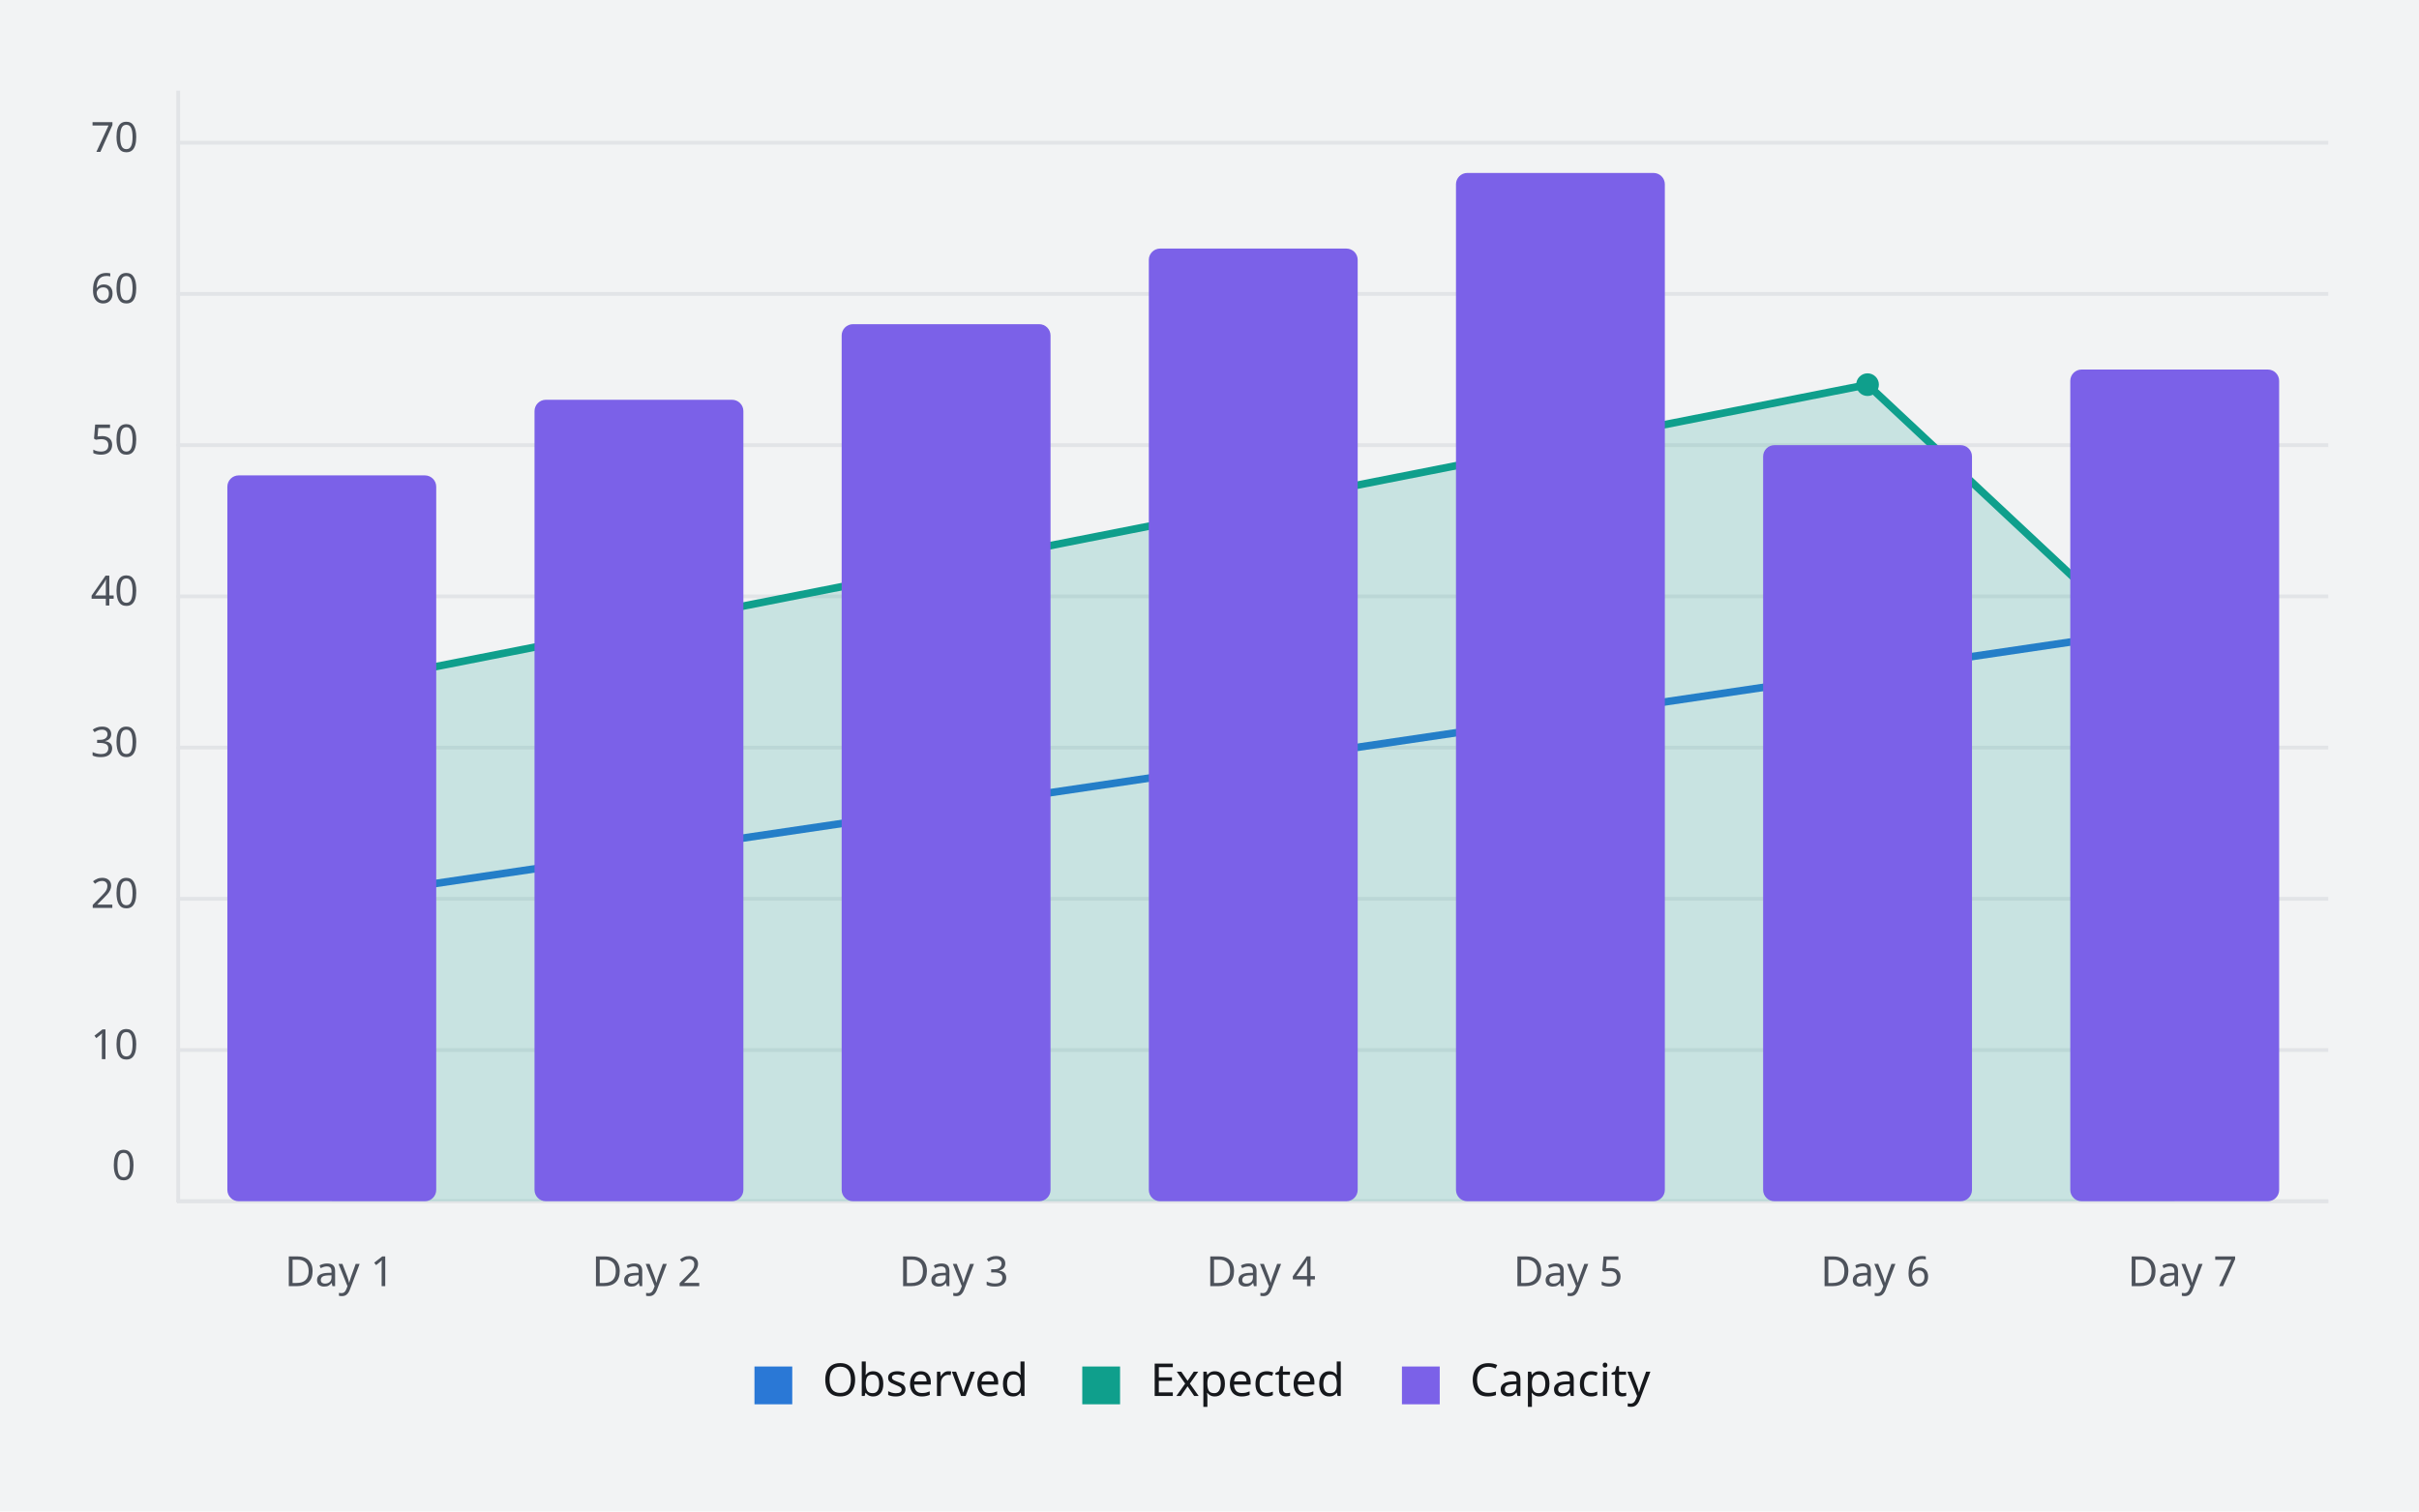
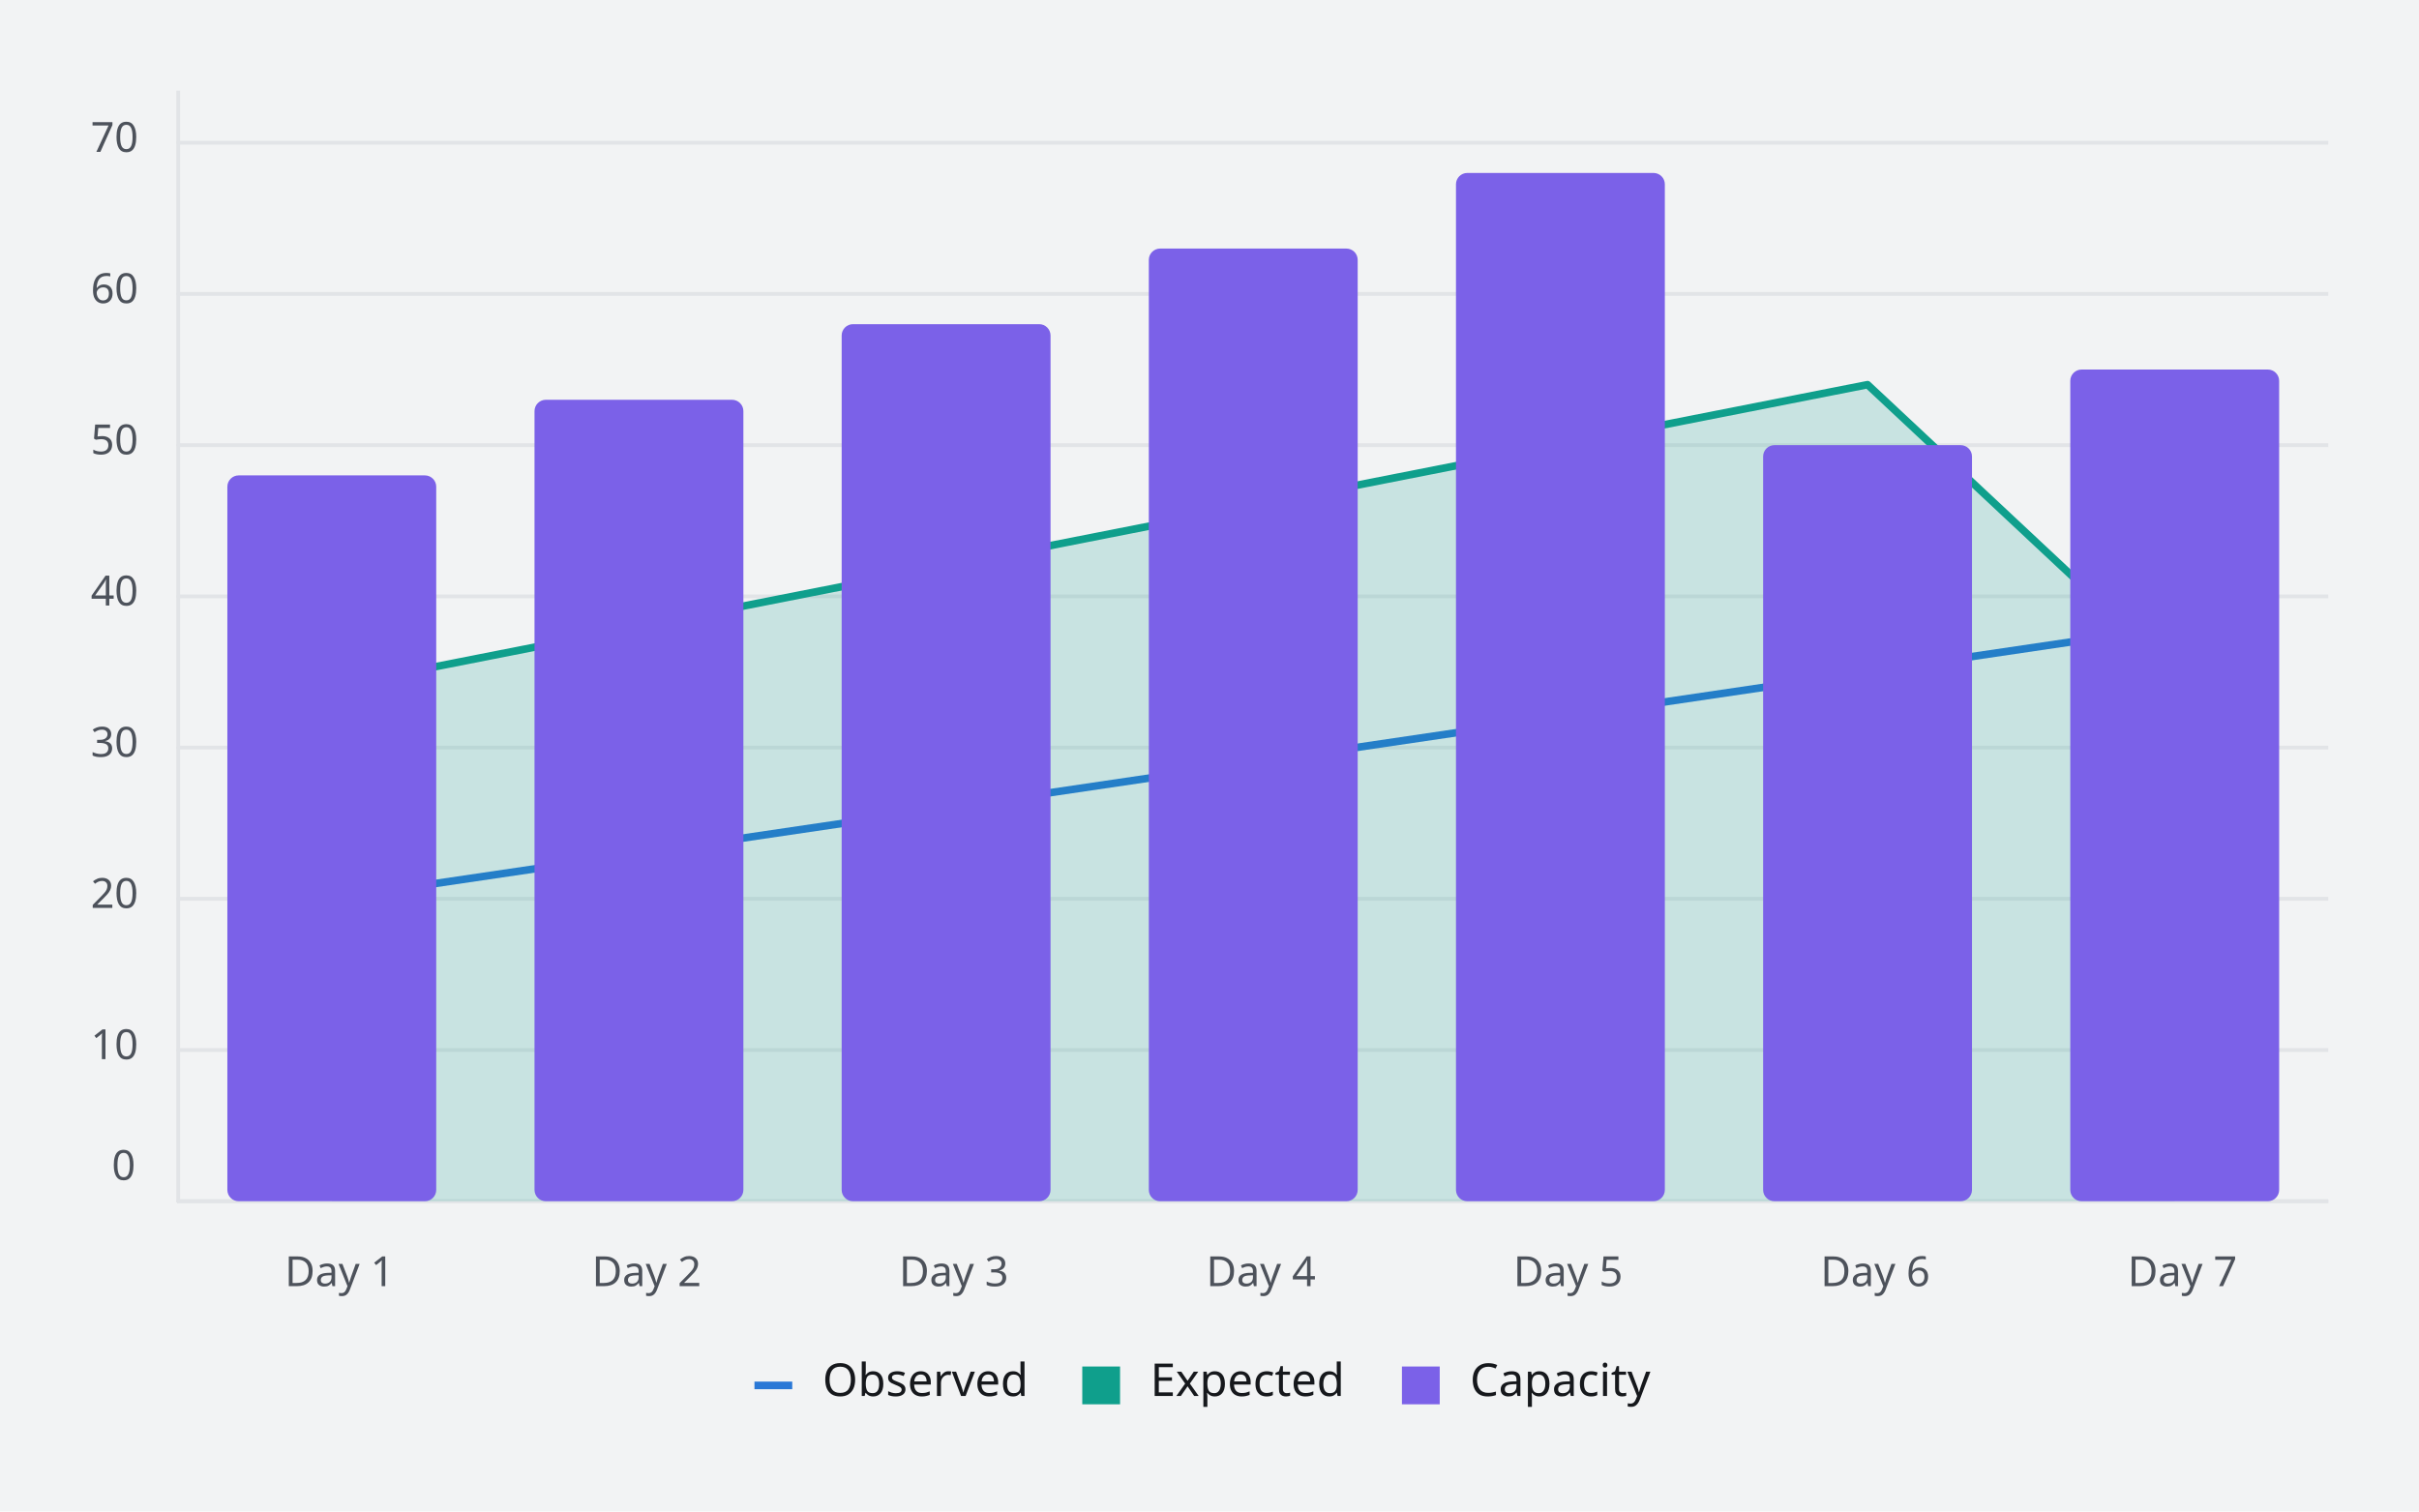
- <svg xmlns="http://www.w3.org/2000/svg" width="640" height="400" viewBox="0 0 640 400" role="img">
+ <svg xmlns="http://www.w3.org/2000/svg" width="640" height="400" viewBox="0 0 640 400" stroke-linecap="round" stroke-linejoin="round" role="img" aria-label="ChartForgeX chart" aria-labelledby="cartesian-compact-light-thumbnail-title" aria-describedby="cartesian-compact-light-thumbnail-description">
  <defs>
-     <clipPath id="cartesian-compact-light-thumbnail-clip-1">
+     <clipPath id="cartesian-compact-light-thumbnail-clip-1" clipPathUnits="userSpaceOnUse">
      <rect x="24" y="24" width="592" height="352" />
    </clipPath>
-     <clipPath id="cartesian-compact-light-thumbnail-clip-3">
+     <clipPath id="cartesian-compact-light-thumbnail-clip-3" clipPathUnits="userSpaceOnUse">
      <rect x="24" y="358" width="592" height="18" />
    </clipPath>
-     <clipPath id="cartesian-compact-light-thumbnail-clip-11">
+     <clipPath id="cartesian-compact-light-thumbnail-clip-5" clipPathUnits="userSpaceOnUse">
+       <rect x="199.61" y="361.626" width="10" height="10" />
+     </clipPath>
+     <clipPath id="cartesian-compact-light-thumbnail-clip-11" clipPathUnits="userSpaceOnUse">
+       <rect x="286.339" y="361.626" width="10" height="10" />
+     </clipPath>
+     <clipPath id="cartesian-compact-light-thumbnail-clip-17" clipPathUnits="userSpaceOnUse">
+       <rect x="370.911" y="361.626" width="10" height="10" />
+     </clipPath>
+     <clipPath id="cartesian-compact-light-thumbnail-clip-23" clipPathUnits="userSpaceOnUse">
      <rect x="24" y="24" width="592" height="322" />
    </clipPath>
-     <clipPath id="cartesian-compact-light-thumbnail-clip-38">
+     <clipPath id="cartesian-compact-light-thumbnail-clip-50" clipPathUnits="userSpaceOnUse">
+       <rect x="47.15" y="24" width="568.85" height="293.887" />
+     </clipPath>
+     <clipPath id="cartesian-compact-light-thumbnail-clip-53" clipPathUnits="userSpaceOnUse">
+       <rect x="47.15" y="24" width="568.85" height="293.887" />
+     </clipPath>
+     <clipPath id="cartesian-compact-light-thumbnail-clip-73" clipPathUnits="userSpaceOnUse">
+       <rect x="47.15" y="24" width="568.85" height="293.887" />
+     </clipPath>
+     <clipPath id="cartesian-compact-light-thumbnail-clip-93" clipPathUnits="userSpaceOnUse">
+       <rect x="47.15" y="24" width="568.85" height="293.887" />
+     </clipPath>
+     <clipPath id="cartesian-compact-light-thumbnail-clip-118" clipPathUnits="userSpaceOnUse">
      <rect x="47.15" y="24" width="568.85" height="293.887" />
    </clipPath>
  </defs>
-   <rect x="0" y="0" width="640" height="400" rx="0" data-cfx-role="background" fill="#F2F3F4" fill-rule="evenodd" stroke="none" stroke-width="1" stroke-linecap="round" stroke-linejoin="round" />
+   <rect x="0" y="0" width="640" height="400" rx="0" data-cfx-role="background" fill="#F2F3F4" stroke="none" stroke-width="1" />
  <g clip-path="url(#cartesian-compact-light-thumbnail-clip-1)" />
  <g clip-path="url(#cartesian-compact-light-thumbnail-clip-3)">
-     <rect x="199.61" y="361.626" width="10" height="10" rx="0" data-cfx-role="legend-swatch" fill="#2A78D6" fill-rule="evenodd" stroke="none" stroke-width="1" stroke-linecap="round" stroke-linejoin="round" />
-     <g data-cfx-role="legend-label">
-       <text x="217.61" y="369.426" font-family="CFX Proof Carlito" font-size="12" font-weight="400" font-style="normal" fill="#16181C" xml:space="preserve" style="white-space:pre">Observed</text>
-     </g>
-     <rect x="286.339" y="361.626" width="10" height="10" rx="0" data-cfx-role="legend-swatch" fill="#0F9F8C" fill-rule="evenodd" stroke="none" stroke-width="1" stroke-linecap="round" stroke-linejoin="round" />
-     <g data-cfx-role="legend-label">
-       <text x="304.339" y="369.426" font-family="CFX Proof Carlito" font-size="12" font-weight="400" font-style="normal" fill="#16181C" xml:space="preserve" style="white-space:pre">Expected</text>
-     </g>
-     <rect x="370.911" y="361.626" width="10" height="10" rx="0" data-cfx-role="legend-swatch" fill="#7B61E8" fill-rule="evenodd" stroke="none" stroke-width="1" stroke-linecap="round" stroke-linejoin="round" />
-     <g data-cfx-role="legend-label">
-       <text x="388.911" y="369.426" font-family="CFX Proof Carlito" font-size="12" font-weight="400" font-style="normal" fill="#16181C" xml:space="preserve" style="white-space:pre">Capacity</text>
-     </g>
-   </g>
-   <g clip-path="url(#cartesian-compact-light-thumbnail-clip-11)">
-     <line x1="47.15" y1="317.887" x2="616" y2="317.887" data-cfx-role="grid-y" fill="none" fill-rule="evenodd" stroke="#E2E4E7" stroke-width="1" stroke-linecap="round" stroke-linejoin="round" />
-     <line x1="47.15" y1="277.869" x2="616" y2="277.869" data-cfx-role="grid-y" fill="none" fill-rule="evenodd" stroke="#E2E4E7" stroke-width="1" stroke-linecap="round" stroke-linejoin="round" />
-     <line x1="47.15" y1="237.852" x2="616" y2="237.852" data-cfx-role="grid-y" fill="none" fill-rule="evenodd" stroke="#E2E4E7" stroke-width="1" stroke-linecap="round" stroke-linejoin="round" />
-     <line x1="47.15" y1="197.835" x2="616" y2="197.835" data-cfx-role="grid-y" fill="none" fill-rule="evenodd" stroke="#E2E4E7" stroke-width="1" stroke-linecap="round" stroke-linejoin="round" />
-     <line x1="47.15" y1="157.818" x2="616" y2="157.818" data-cfx-role="grid-y" fill="none" fill-rule="evenodd" stroke="#E2E4E7" stroke-width="1" stroke-linecap="round" stroke-linejoin="round" />
-     <line x1="47.15" y1="117.8" x2="616" y2="117.8" data-cfx-role="grid-y" fill="none" fill-rule="evenodd" stroke="#E2E4E7" stroke-width="1" stroke-linecap="round" stroke-linejoin="round" />
-     <line x1="47.15" y1="77.783" x2="616" y2="77.783" data-cfx-role="grid-y" fill="none" fill-rule="evenodd" stroke="#E2E4E7" stroke-width="1" stroke-linecap="round" stroke-linejoin="round" />
-     <line x1="47.15" y1="37.766" x2="616" y2="37.766" data-cfx-role="grid-y" fill="none" fill-rule="evenodd" stroke="#E2E4E7" stroke-width="1" stroke-linecap="round" stroke-linejoin="round" />
-     <line x1="47.15" y1="317.887" x2="616" y2="317.887" data-cfx-role="axis-x" fill="none" fill-rule="evenodd" stroke="#E2E4E7" stroke-width="1" stroke-linecap="round" stroke-linejoin="round" />
-     <g data-cfx-role="axis-x-label">
-       <text x="75.346" y="340.36" font-family="CFX Proof Carlito" font-size="11" font-weight="400" font-style="normal" fill="#4D525B" xml:space="preserve" style="white-space:pre">Day 1</text>
-     </g>
-     <g data-cfx-role="axis-x-label">
-       <text x="156.61" y="340.36" font-family="CFX Proof Carlito" font-size="11" font-weight="400" font-style="normal" fill="#4D525B" xml:space="preserve" style="white-space:pre">Day 2</text>
-     </g>
-     <g data-cfx-role="axis-x-label">
-       <text x="237.874" y="340.36" font-family="CFX Proof Carlito" font-size="11" font-weight="400" font-style="normal" fill="#4D525B" xml:space="preserve" style="white-space:pre">Day 3</text>
-     </g>
-     <g data-cfx-role="axis-x-label">
-       <text x="319.138" y="340.36" font-family="CFX Proof Carlito" font-size="11" font-weight="400" font-style="normal" fill="#4D525B" xml:space="preserve" style="white-space:pre">Day 4</text>
-     </g>
-     <g data-cfx-role="axis-x-label">
-       <text x="400.403" y="340.36" font-family="CFX Proof Carlito" font-size="11" font-weight="400" font-style="normal" fill="#4D525B" xml:space="preserve" style="white-space:pre">Day 5</text>
-     </g>
-     <g data-cfx-role="axis-x-label">
-       <text x="481.667" y="340.36" font-family="CFX Proof Carlito" font-size="11" font-weight="400" font-style="normal" fill="#4D525B" xml:space="preserve" style="white-space:pre">Day 6</text>
-     </g>
-     <g data-cfx-role="axis-x-label">
-       <text x="562.931" y="340.36" font-family="CFX Proof Carlito" font-size="11" font-weight="400" font-style="normal" fill="#4D525B" xml:space="preserve" style="white-space:pre">Day 7</text>
-     </g>
-     <line x1="47.15" y1="24" x2="47.15" y2="317.887" data-cfx-role="axis-y" fill="none" fill-rule="evenodd" stroke="#E2E4E7" stroke-width="1" stroke-linecap="round" stroke-linejoin="round" />
-     <g data-cfx-role="axis-y-label">
-       <text x="29.575" y="312.247" font-family="CFX Proof Carlito" font-size="11" font-weight="400" font-style="normal" fill="#4D525B" xml:space="preserve" style="white-space:pre">0</text>
-     </g>
-     <g data-cfx-role="axis-y-label">
-       <text x="24" y="280.286" font-family="CFX Proof Carlito" font-size="11" font-weight="400" font-style="normal" fill="#4D525B" xml:space="preserve" style="white-space:pre">10</text>
-     </g>
-     <g data-cfx-role="axis-y-label">
-       <text x="24" y="240.269" font-family="CFX Proof Carlito" font-size="11" font-weight="400" font-style="normal" fill="#4D525B" xml:space="preserve" style="white-space:pre">20</text>
-     </g>
-     <g data-cfx-role="axis-y-label">
-       <text x="24" y="200.252" font-family="CFX Proof Carlito" font-size="11" font-weight="400" font-style="normal" fill="#4D525B" xml:space="preserve" style="white-space:pre">30</text>
-     </g>
-     <g data-cfx-role="axis-y-label">
-       <text x="24" y="160.235" font-family="CFX Proof Carlito" font-size="11" font-weight="400" font-style="normal" fill="#4D525B" xml:space="preserve" style="white-space:pre">40</text>
-     </g>
-     <g data-cfx-role="axis-y-label">
-       <text x="24" y="120.217" font-family="CFX Proof Carlito" font-size="11" font-weight="400" font-style="normal" fill="#4D525B" xml:space="preserve" style="white-space:pre">50</text>
-     </g>
-     <g data-cfx-role="axis-y-label">
-       <text x="24" y="80.2" font-family="CFX Proof Carlito" font-size="11" font-weight="400" font-style="normal" fill="#4D525B" xml:space="preserve" style="white-space:pre">60</text>
-     </g>
-     <g data-cfx-role="axis-y-label">
-       <text x="24" y="40.183" font-family="CFX Proof Carlito" font-size="11" font-weight="400" font-style="normal" fill="#4D525B" xml:space="preserve" style="white-space:pre">70</text>
-     </g>
-   </g>
-   <g clip-path="url(#cartesian-compact-light-thumbnail-clip-38)">
-     <g id="cartesian-compact-light-thumbnail-node-39" data-cfx-source-id="series-0" data-cfx-role="series" aria-label="Observed" data-cfx-series="0" data-cfx-series-key="Observed">
-       <path d="M 87.783 237.852 L 169.047 225.847 L 250.311 213.842 L 331.575 201.837 L 412.839 189.832 L 494.104 177.826 L 575.368 165.821" data-cfx-role="line" fill="none" fill-rule="evenodd" stroke="#2A78D6" stroke-width="2" stroke-linecap="round" stroke-linejoin="round" />
-       <g id="cartesian-compact-light-thumbnail-node-41" data-cfx-source-id="series-0-point-0" data-cfx-role="point" aria-label="Observed: 20 (1, 20)" data-cfx-label="20" data-cfx-point="0" data-cfx-series="0" data-cfx-source-point="0" data-cfx-x="1" data-cfx-y="20">
-         <ellipse cx="87.783" cy="237.852" rx="3" ry="3" data-cfx-role="marker" fill="#2A78D6" fill-rule="evenodd" stroke="none" stroke-width="1" stroke-linecap="round" stroke-linejoin="round" />
+     <g id="cartesian-compact-light-thumbnail-node-4" data-cfx-source-id="legend-series-0" data-cfx-role="legend-entry" aria-label="Observed" data-cfx-series-key="Observed" data-cfx-state="None">
+       <g clip-path="url(#cartesian-compact-light-thumbnail-clip-5)">
+         <line x1="199.61" y1="366.626" x2="209.61" y2="366.626" data-cfx-role="legend-swatch" fill="none" stroke="#2A78D6" stroke-width="2" />
      </g>
-       <g id="cartesian-compact-light-thumbnail-node-44" data-cfx-source-id="series-0-point-1" data-cfx-role="point" aria-label="Observed: 23 (2, 23)" data-cfx-label="23" data-cfx-point="1" data-cfx-series="0" data-cfx-source-point="1" data-cfx-x="2" data-cfx-y="23">
-         <ellipse cx="169.047" cy="225.847" rx="3" ry="3" data-cfx-role="marker" fill="#2A78D6" fill-rule="evenodd" stroke="none" stroke-width="1" stroke-linecap="round" stroke-linejoin="round" />
-       </g>
-       <g id="cartesian-compact-light-thumbnail-node-47" data-cfx-source-id="series-0-point-2" data-cfx-role="point" aria-label="Observed: 26 (3, 26)" data-cfx-label="26" data-cfx-point="2" data-cfx-series="0" data-cfx-source-point="2" data-cfx-x="3" data-cfx-y="26">
-         <ellipse cx="250.311" cy="213.842" rx="3" ry="3" data-cfx-role="marker" fill="#2A78D6" fill-rule="evenodd" stroke="none" stroke-width="1" stroke-linecap="round" stroke-linejoin="round" />
-       </g>
-       <g id="cartesian-compact-light-thumbnail-node-50" data-cfx-source-id="series-0-point-3" data-cfx-role="point" aria-label="Observed: 29 (4, 29)" data-cfx-label="29" data-cfx-point="3" data-cfx-series="0" data-cfx-source-point="3" data-cfx-x="4" data-cfx-y="29">
-         <ellipse cx="331.575" cy="201.837" rx="3" ry="3" data-cfx-role="marker" fill="#2A78D6" fill-rule="evenodd" stroke="none" stroke-width="1" stroke-linecap="round" stroke-linejoin="round" />
-       </g>
-       <g id="cartesian-compact-light-thumbnail-node-53" data-cfx-source-id="series-0-point-4" data-cfx-role="point" aria-label="Observed: 32 (5, 32)" data-cfx-label="32" data-cfx-point="4" data-cfx-series="0" data-cfx-source-point="4" data-cfx-x="5" data-cfx-y="32">
-         <ellipse cx="412.839" cy="189.832" rx="3" ry="3" data-cfx-role="marker" fill="#2A78D6" fill-rule="evenodd" stroke="none" stroke-width="1" stroke-linecap="round" stroke-linejoin="round" />
-       </g>
-       <g id="cartesian-compact-light-thumbnail-node-56" data-cfx-source-id="series-0-point-5" data-cfx-role="point" aria-label="Observed: 35 (6, 35)" data-cfx-label="35" data-cfx-point="5" data-cfx-series="0" data-cfx-source-point="5" data-cfx-x="6" data-cfx-y="35">
-         <ellipse cx="494.104" cy="177.826" rx="3" ry="3" data-cfx-role="marker" fill="#2A78D6" fill-rule="evenodd" stroke="none" stroke-width="1" stroke-linecap="round" stroke-linejoin="round" />
-       </g>
-       <g id="cartesian-compact-light-thumbnail-node-59" data-cfx-source-id="series-0-point-6" data-cfx-role="point" aria-label="Observed: 38 (7, 38)" data-cfx-label="38" data-cfx-point="6" data-cfx-series="0" data-cfx-source-point="6" data-cfx-x="7" data-cfx-y="38">
-         <ellipse cx="575.368" cy="165.821" rx="3" ry="3" data-cfx-role="marker" fill="#2A78D6" fill-rule="evenodd" stroke="none" stroke-width="1" stroke-linecap="round" stroke-linejoin="round" />
+       <g data-cfx-role="legend-label">
+         <text x="217.61" y="369.426" font-family="CFX Proof Carlito" font-size="12" font-weight="400" font-style="normal" fill="#16181C" xml:space="preserve" style="white-space:pre;font-language-override:normal;font-palette:normal">Observed</text>
      </g>
    </g>
-     <g id="cartesian-compact-light-thumbnail-node-63" data-cfx-source-id="series-1" data-cfx-role="series" aria-label="Expected" data-cfx-series="1" data-cfx-series-key="Expected">
-       <path d="M 87.783 181.828 L 169.047 165.821 L 250.311 149.814 L 331.575 133.807 L 412.839 117.8 L 494.104 101.794 L 575.368 177.826 L 575.368 317.887 L 494.104 317.887 L 412.839 317.887 L 331.575 317.887 L 250.311 317.887 L 169.047 317.887 L 87.783 317.887 Z" data-cfx-role="area" fill="rgba(15,159,140,0.18)" fill-rule="evenodd" stroke="none" stroke-width="1" stroke-linecap="round" stroke-linejoin="round" />
-       <path d="M 87.783 181.828 L 169.047 165.821 L 250.311 149.814 L 331.575 133.807 L 412.839 117.8 L 494.104 101.794 L 575.368 177.826" data-cfx-role="line" fill="none" fill-rule="evenodd" stroke="#0F9F8C" stroke-width="2" stroke-linecap="round" stroke-linejoin="round" />
-       <g id="cartesian-compact-light-thumbnail-node-66" data-cfx-source-id="series-1-point-0" data-cfx-role="point" aria-label="Expected: 34 (1, 34)" data-cfx-label="34" data-cfx-point="0" data-cfx-series="1" data-cfx-source-point="0" data-cfx-x="1" data-cfx-y="34">
-         <ellipse cx="87.783" cy="181.828" rx="3" ry="3" data-cfx-role="marker" fill="#0F9F8C" fill-rule="evenodd" stroke="none" stroke-width="1" stroke-linecap="round" stroke-linejoin="round" />
+     <g id="cartesian-compact-light-thumbnail-node-10" data-cfx-source-id="legend-series-1" data-cfx-role="legend-entry" aria-label="Expected" data-cfx-series-key="Expected" data-cfx-state="None">
+       <g clip-path="url(#cartesian-compact-light-thumbnail-clip-11)">
+         <rect x="286.339" y="361.626" width="10" height="10" rx="0" data-cfx-role="legend-swatch" fill="#0F9F8C" stroke="none" stroke-width="1" />
      </g>
-       <g id="cartesian-compact-light-thumbnail-node-69" data-cfx-source-id="series-1-point-1" data-cfx-role="point" aria-label="Expected: 38 (2, 38)" data-cfx-label="38" data-cfx-point="1" data-cfx-series="1" data-cfx-source-point="1" data-cfx-x="2" data-cfx-y="38">
-         <ellipse cx="169.047" cy="165.821" rx="3" ry="3" data-cfx-role="marker" fill="#0F9F8C" fill-rule="evenodd" stroke="none" stroke-width="1" stroke-linecap="round" stroke-linejoin="round" />
-       </g>
-       <g id="cartesian-compact-light-thumbnail-node-72" data-cfx-source-id="series-1-point-2" data-cfx-role="point" aria-label="Expected: 42 (3, 42)" data-cfx-label="42" data-cfx-point="2" data-cfx-series="1" data-cfx-source-point="2" data-cfx-x="3" data-cfx-y="42">
-         <ellipse cx="250.311" cy="149.814" rx="3" ry="3" data-cfx-role="marker" fill="#0F9F8C" fill-rule="evenodd" stroke="none" stroke-width="1" stroke-linecap="round" stroke-linejoin="round" />
-       </g>
-       <g id="cartesian-compact-light-thumbnail-node-75" data-cfx-source-id="series-1-point-3" data-cfx-role="point" aria-label="Expected: 46 (4, 46)" data-cfx-label="46" data-cfx-point="3" data-cfx-series="1" data-cfx-source-point="3" data-cfx-x="4" data-cfx-y="46">
-         <ellipse cx="331.575" cy="133.807" rx="3" ry="3" data-cfx-role="marker" fill="#0F9F8C" fill-rule="evenodd" stroke="none" stroke-width="1" stroke-linecap="round" stroke-linejoin="round" />
-       </g>
-       <g id="cartesian-compact-light-thumbnail-node-78" data-cfx-source-id="series-1-point-4" data-cfx-role="point" aria-label="Expected: 50 (5, 50)" data-cfx-label="50" data-cfx-point="4" data-cfx-series="1" data-cfx-source-point="4" data-cfx-x="5" data-cfx-y="50">
-         <ellipse cx="412.839" cy="117.8" rx="3" ry="3" data-cfx-role="marker" fill="#0F9F8C" fill-rule="evenodd" stroke="none" stroke-width="1" stroke-linecap="round" stroke-linejoin="round" />
-       </g>
-       <g id="cartesian-compact-light-thumbnail-node-81" data-cfx-source-id="series-1-point-5" data-cfx-role="point" aria-label="Expected: 54 (6, 54)" data-cfx-label="54" data-cfx-point="5" data-cfx-series="1" data-cfx-source-point="5" data-cfx-x="6" data-cfx-y="54">
-         <ellipse cx="494.104" cy="101.794" rx="3" ry="3" data-cfx-role="marker" fill="#0F9F8C" fill-rule="evenodd" stroke="none" stroke-width="1" stroke-linecap="round" stroke-linejoin="round" />
-       </g>
-       <g id="cartesian-compact-light-thumbnail-node-84" data-cfx-source-id="series-1-point-6" data-cfx-role="point" aria-label="Expected: 35 (7, 35)" data-cfx-label="35" data-cfx-point="6" data-cfx-series="1" data-cfx-source-point="6" data-cfx-x="7" data-cfx-y="35">
-         <ellipse cx="575.368" cy="177.826" rx="3" ry="3" data-cfx-role="marker" fill="#0F9F8C" fill-rule="evenodd" stroke="none" stroke-width="1" stroke-linecap="round" stroke-linejoin="round" />
+       <g data-cfx-role="legend-label">
+         <text x="304.339" y="369.426" font-family="CFX Proof Carlito" font-size="12" font-weight="400" font-style="normal" fill="#16181C" xml:space="preserve" style="white-space:pre;font-language-override:normal;font-palette:normal">Expected</text>
      </g>
    </g>
-     <g id="cartesian-compact-light-thumbnail-node-88" data-cfx-source-id="series-2" data-cfx-role="series" aria-label="Capacity" data-cfx-series="2" data-cfx-series-key="Capacity">
-       <g id="cartesian-compact-light-thumbnail-node-89" data-cfx-source-id="series-2-point-0" data-cfx-role="point" aria-label="Capacity: 48 (1, 48)" data-cfx-label="48" data-cfx-point="0" data-cfx-series="2" data-cfx-source-point="0" data-cfx-x="1" data-cfx-y="48">
-         <rect x="60.153" y="125.804" width="55.26" height="192.083" rx="3" data-cfx-role="bar" fill="#7B61E8" fill-rule="evenodd" stroke="none" stroke-width="1" stroke-linecap="round" stroke-linejoin="round" />
+     <g id="cartesian-compact-light-thumbnail-node-16" data-cfx-source-id="legend-series-2" data-cfx-role="legend-entry" aria-label="Capacity" data-cfx-series-key="Capacity" data-cfx-state="None">
+       <g clip-path="url(#cartesian-compact-light-thumbnail-clip-17)">
+         <rect x="370.911" y="361.626" width="10" height="10" rx="0" data-cfx-role="legend-swatch" fill="#7B61E8" stroke="none" stroke-width="1" />
      </g>
-       <g id="cartesian-compact-light-thumbnail-node-92" data-cfx-source-id="series-2-point-1" data-cfx-role="point" aria-label="Capacity: 53 (2, 53)" data-cfx-label="53" data-cfx-point="1" data-cfx-series="2" data-cfx-source-point="1" data-cfx-x="2" data-cfx-y="53">
-         <rect x="141.417" y="105.795" width="55.26" height="212.091" rx="3" data-cfx-role="bar" fill="#7B61E8" fill-rule="evenodd" stroke="none" stroke-width="1" stroke-linecap="round" stroke-linejoin="round" />
-       </g>
-       <g id="cartesian-compact-light-thumbnail-node-95" data-cfx-source-id="series-2-point-2" data-cfx-role="point" aria-label="Capacity: 58 (3, 58)" data-cfx-label="58" data-cfx-point="2" data-cfx-series="2" data-cfx-source-point="2" data-cfx-x="3" data-cfx-y="58">
-         <rect x="222.681" y="85.787" width="55.26" height="232.1" rx="3" data-cfx-role="bar" fill="#7B61E8" fill-rule="evenodd" stroke="none" stroke-width="1" stroke-linecap="round" stroke-linejoin="round" />
-       </g>
-       <g id="cartesian-compact-light-thumbnail-node-98" data-cfx-source-id="series-2-point-3" data-cfx-role="point" aria-label="Capacity: 63 (4, 63)" data-cfx-label="63" data-cfx-point="3" data-cfx-series="2" data-cfx-source-point="3" data-cfx-x="4" data-cfx-y="63">
-         <rect x="303.945" y="65.778" width="55.26" height="252.109" rx="3" data-cfx-role="bar" fill="#7B61E8" fill-rule="evenodd" stroke="none" stroke-width="1" stroke-linecap="round" stroke-linejoin="round" />
-       </g>
-       <g id="cartesian-compact-light-thumbnail-node-101" data-cfx-source-id="series-2-point-4" data-cfx-role="point" aria-label="Capacity: 68 (5, 68)" data-cfx-label="68" data-cfx-point="4" data-cfx-series="2" data-cfx-source-point="4" data-cfx-x="5" data-cfx-y="68">
-         <rect x="385.21" y="45.769" width="55.26" height="272.117" rx="3" data-cfx-role="bar" fill="#7B61E8" fill-rule="evenodd" stroke="none" stroke-width="1" stroke-linecap="round" stroke-linejoin="round" />
-       </g>
-       <g id="cartesian-compact-light-thumbnail-node-104" data-cfx-source-id="series-2-point-5" data-cfx-role="point" aria-label="Capacity: 50 (6, 50)" data-cfx-label="50" data-cfx-point="5" data-cfx-series="2" data-cfx-source-point="5" data-cfx-x="6" data-cfx-y="50">
-         <rect x="466.474" y="117.8" width="55.26" height="200.086" rx="3" data-cfx-role="bar" fill="#7B61E8" fill-rule="evenodd" stroke="none" stroke-width="1" stroke-linecap="round" stroke-linejoin="round" />
-       </g>
-       <g id="cartesian-compact-light-thumbnail-node-107" data-cfx-source-id="series-2-point-6" data-cfx-role="point" aria-label="Capacity: 55 (7, 55)" data-cfx-label="55" data-cfx-point="6" data-cfx-series="2" data-cfx-source-point="6" data-cfx-x="7" data-cfx-y="55">
-         <rect x="547.738" y="97.792" width="55.26" height="220.095" rx="3" data-cfx-role="bar" fill="#7B61E8" fill-rule="evenodd" stroke="none" stroke-width="1" stroke-linecap="round" stroke-linejoin="round" />
+       <g data-cfx-role="legend-label">
+         <text x="388.911" y="369.426" font-family="CFX Proof Carlito" font-size="12" font-weight="400" font-style="normal" fill="#16181C" xml:space="preserve" style="white-space:pre;font-language-override:normal;font-palette:normal">Capacity</text>
      </g>
    </g>
  </g>
+   <g clip-path="url(#cartesian-compact-light-thumbnail-clip-23)">
+     <line x1="47.15" y1="317.887" x2="616" y2="317.887" data-cfx-role="grid-y" fill="none" stroke="#E2E4E7" stroke-width="1" />
+     <line x1="47.15" y1="277.869" x2="616" y2="277.869" data-cfx-role="grid-y" fill="none" stroke="#E2E4E7" stroke-width="1" />
+     <line x1="47.15" y1="237.852" x2="616" y2="237.852" data-cfx-role="grid-y" fill="none" stroke="#E2E4E7" stroke-width="1" />
+     <line x1="47.15" y1="197.835" x2="616" y2="197.835" data-cfx-role="grid-y" fill="none" stroke="#E2E4E7" stroke-width="1" />
+     <line x1="47.15" y1="157.818" x2="616" y2="157.818" data-cfx-role="grid-y" fill="none" stroke="#E2E4E7" stroke-width="1" />
+     <line x1="47.15" y1="117.8" x2="616" y2="117.8" data-cfx-role="grid-y" fill="none" stroke="#E2E4E7" stroke-width="1" />
+     <line x1="47.15" y1="77.783" x2="616" y2="77.783" data-cfx-role="grid-y" fill="none" stroke="#E2E4E7" stroke-width="1" />
+     <line x1="47.15" y1="37.766" x2="616" y2="37.766" data-cfx-role="grid-y" fill="none" stroke="#E2E4E7" stroke-width="1" />
+     <line x1="47.15" y1="317.887" x2="616" y2="317.887" data-cfx-role="axis-x" fill="none" stroke="#E2E4E7" stroke-width="1" />
+     <g data-cfx-role="axis-x-label">
+       <text x="75.346" y="340.36" font-family="CFX Proof Carlito" font-size="11" font-weight="400" font-style="normal" fill="#4D525B" xml:space="preserve" style="white-space:pre;font-language-override:normal;font-palette:normal">Day 1</text>
+     </g>
+     <g data-cfx-role="axis-x-label">
+       <text x="156.61" y="340.36" font-family="CFX Proof Carlito" font-size="11" font-weight="400" font-style="normal" fill="#4D525B" xml:space="preserve" style="white-space:pre;font-language-override:normal;font-palette:normal">Day 2</text>
+     </g>
+     <g data-cfx-role="axis-x-label">
+       <text x="237.874" y="340.36" font-family="CFX Proof Carlito" font-size="11" font-weight="400" font-style="normal" fill="#4D525B" xml:space="preserve" style="white-space:pre;font-language-override:normal;font-palette:normal">Day 3</text>
+     </g>
+     <g data-cfx-role="axis-x-label">
+       <text x="319.138" y="340.36" font-family="CFX Proof Carlito" font-size="11" font-weight="400" font-style="normal" fill="#4D525B" xml:space="preserve" style="white-space:pre;font-language-override:normal;font-palette:normal">Day 4</text>
+     </g>
+     <g data-cfx-role="axis-x-label">
+       <text x="400.403" y="340.36" font-family="CFX Proof Carlito" font-size="11" font-weight="400" font-style="normal" fill="#4D525B" xml:space="preserve" style="white-space:pre;font-language-override:normal;font-palette:normal">Day 5</text>
+     </g>
+     <g data-cfx-role="axis-x-label">
+       <text x="481.667" y="340.36" font-family="CFX Proof Carlito" font-size="11" font-weight="400" font-style="normal" fill="#4D525B" xml:space="preserve" style="white-space:pre;font-language-override:normal;font-palette:normal">Day 6</text>
+     </g>
+     <g data-cfx-role="axis-x-label">
+       <text x="562.931" y="340.36" font-family="CFX Proof Carlito" font-size="11" font-weight="400" font-style="normal" fill="#4D525B" xml:space="preserve" style="white-space:pre;font-language-override:normal;font-palette:normal">Day 7</text>
+     </g>
+     <line x1="47.15" y1="24" x2="47.15" y2="317.887" data-cfx-role="axis-y" fill="none" stroke="#E2E4E7" stroke-width="1" />
+     <g data-cfx-role="axis-y-label">
+       <text x="29.575" y="312.247" font-family="CFX Proof Carlito" font-size="11" font-weight="400" font-style="normal" fill="#4D525B" xml:space="preserve" style="white-space:pre;font-language-override:normal;font-palette:normal">0</text>
+     </g>
+     <g data-cfx-role="axis-y-label">
+       <text x="24" y="280.286" font-family="CFX Proof Carlito" font-size="11" font-weight="400" font-style="normal" fill="#4D525B" xml:space="preserve" style="white-space:pre;font-language-override:normal;font-palette:normal">10</text>
+     </g>
+     <g data-cfx-role="axis-y-label">
+       <text x="24" y="240.269" font-family="CFX Proof Carlito" font-size="11" font-weight="400" font-style="normal" fill="#4D525B" xml:space="preserve" style="white-space:pre;font-language-override:normal;font-palette:normal">20</text>
+     </g>
+     <g data-cfx-role="axis-y-label">
+       <text x="24" y="200.252" font-family="CFX Proof Carlito" font-size="11" font-weight="400" font-style="normal" fill="#4D525B" xml:space="preserve" style="white-space:pre;font-language-override:normal;font-palette:normal">30</text>
+     </g>
+     <g data-cfx-role="axis-y-label">
+       <text x="24" y="160.235" font-family="CFX Proof Carlito" font-size="11" font-weight="400" font-style="normal" fill="#4D525B" xml:space="preserve" style="white-space:pre;font-language-override:normal;font-palette:normal">40</text>
+     </g>
+     <g data-cfx-role="axis-y-label">
+       <text x="24" y="120.217" font-family="CFX Proof Carlito" font-size="11" font-weight="400" font-style="normal" fill="#4D525B" xml:space="preserve" style="white-space:pre;font-language-override:normal;font-palette:normal">50</text>
+     </g>
+     <g data-cfx-role="axis-y-label">
+       <text x="24" y="80.2" font-family="CFX Proof Carlito" font-size="11" font-weight="400" font-style="normal" fill="#4D525B" xml:space="preserve" style="white-space:pre;font-language-override:normal;font-palette:normal">60</text>
+     </g>
+     <g data-cfx-role="axis-y-label">
+       <text x="24" y="40.183" font-family="CFX Proof Carlito" font-size="11" font-weight="400" font-style="normal" fill="#4D525B" xml:space="preserve" style="white-space:pre;font-language-override:normal;font-palette:normal">70</text>
+     </g>
+   </g>
+   <g clip-path="url(#cartesian-compact-light-thumbnail-clip-50)" />
+   <g id="cartesian-compact-light-thumbnail-node-52" data-cfx-source-id="series-0" data-cfx-role="series" aria-label="Observed" data-cfx-decimation="" data-cfx-kind="Line" data-cfx-pin-state-colors="false" data-cfx-rendered-points="7" data-cfx-semantic-role="" data-cfx-series="0" data-cfx-series-key="Observed" data-cfx-series-name="Observed" data-cfx-source-points="7" data-cfx-state="none">
+     <g clip-path="url(#cartesian-compact-light-thumbnail-clip-53)">
+       <path d="M 87.783 237.852 L 169.047 225.847 L 250.311 213.842 L 331.575 201.837 L 412.839 189.832 L 494.104 177.826 L 575.368 165.821" data-cfx-role="line" fill="none" stroke="#2A78D6" stroke-width="2" />
+     </g>
+     <g id="cartesian-compact-light-thumbnail-node-56" data-cfx-source-id="series-0-point-0" data-cfx-role="point" aria-label="Observed: 20 (1, 20)" data-cfx-axis="primary" data-cfx-fill-pattern="None" data-cfx-label="20" data-cfx-point="0" data-cfx-semantic-role="" data-cfx-series="0" data-cfx-source-point="0" data-cfx-state="none" data-cfx-x="1" data-cfx-y="20" />
+     <g id="cartesian-compact-light-thumbnail-node-58" data-cfx-source-id="series-0-point-1" data-cfx-role="point" aria-label="Observed: 23 (2, 23)" data-cfx-axis="primary" data-cfx-fill-pattern="None" data-cfx-label="23" data-cfx-point="1" data-cfx-semantic-role="" data-cfx-series="0" data-cfx-source-point="1" data-cfx-state="none" data-cfx-x="2" data-cfx-y="23" />
+     <g id="cartesian-compact-light-thumbnail-node-60" data-cfx-source-id="series-0-point-2" data-cfx-role="point" aria-label="Observed: 26 (3, 26)" data-cfx-axis="primary" data-cfx-fill-pattern="None" data-cfx-label="26" data-cfx-point="2" data-cfx-semantic-role="" data-cfx-series="0" data-cfx-source-point="2" data-cfx-state="none" data-cfx-x="3" data-cfx-y="26" />
+     <g id="cartesian-compact-light-thumbnail-node-62" data-cfx-source-id="series-0-point-3" data-cfx-role="point" aria-label="Observed: 29 (4, 29)" data-cfx-axis="primary" data-cfx-fill-pattern="None" data-cfx-label="29" data-cfx-point="3" data-cfx-semantic-role="" data-cfx-series="0" data-cfx-source-point="3" data-cfx-state="none" data-cfx-x="4" data-cfx-y="29" />
+     <g id="cartesian-compact-light-thumbnail-node-64" data-cfx-source-id="series-0-point-4" data-cfx-role="point" aria-label="Observed: 32 (5, 32)" data-cfx-axis="primary" data-cfx-fill-pattern="None" data-cfx-label="32" data-cfx-point="4" data-cfx-semantic-role="" data-cfx-series="0" data-cfx-source-point="4" data-cfx-state="none" data-cfx-x="5" data-cfx-y="32" />
+     <g id="cartesian-compact-light-thumbnail-node-66" data-cfx-source-id="series-0-point-5" data-cfx-role="point" aria-label="Observed: 35 (6, 35)" data-cfx-axis="primary" data-cfx-fill-pattern="None" data-cfx-label="35" data-cfx-point="5" data-cfx-semantic-role="" data-cfx-series="0" data-cfx-source-point="5" data-cfx-state="none" data-cfx-x="6" data-cfx-y="35" />
+     <g id="cartesian-compact-light-thumbnail-node-68" data-cfx-source-id="series-0-point-6" data-cfx-role="point" aria-label="Observed: 38 (7, 38)" data-cfx-axis="primary" data-cfx-fill-pattern="None" data-cfx-label="38" data-cfx-point="6" data-cfx-semantic-role="" data-cfx-series="0" data-cfx-source-point="6" data-cfx-state="none" data-cfx-x="7" data-cfx-y="38">
+       <ellipse cx="575.368" cy="165.821" rx="3" ry="3" data-cfx-role="marker" fill="#2A78D6" stroke="none" stroke-width="1" />
+     </g>
+   </g>
+   <g id="cartesian-compact-light-thumbnail-node-72" data-cfx-source-id="series-1" data-cfx-role="series" aria-label="Expected" data-cfx-decimation="" data-cfx-kind="Area" data-cfx-pin-state-colors="false" data-cfx-rendered-points="7" data-cfx-semantic-role="" data-cfx-series="1" data-cfx-series-key="Expected" data-cfx-series-name="Expected" data-cfx-source-points="7" data-cfx-state="none">
+     <g clip-path="url(#cartesian-compact-light-thumbnail-clip-73)">
+       <path d="M 87.783 181.828 L 169.047 165.821 L 250.311 149.814 L 331.575 133.807 L 412.839 117.8 L 494.104 101.794 L 575.368 177.826 L 575.368 317.887 L 494.104 317.887 L 412.839 317.887 L 331.575 317.887 L 250.311 317.887 L 169.047 317.887 L 87.783 317.887 Z" data-cfx-role="area" fill="rgba(15,159,140,0.18)" stroke="none" stroke-width="1" fill-rule="evenodd" />
+       <path d="M 87.783 181.828 L 169.047 165.821 L 250.311 149.814 L 331.575 133.807 L 412.839 117.8 L 494.104 101.794 L 575.368 177.826" data-cfx-role="line" fill="none" stroke="#0F9F8C" stroke-width="2" />
+     </g>
+     <g id="cartesian-compact-light-thumbnail-node-77" data-cfx-source-id="series-1-point-0" data-cfx-role="point" aria-label="Expected: 34 (1, 34)" data-cfx-axis="primary" data-cfx-fill-pattern="None" data-cfx-label="34" data-cfx-point="0" data-cfx-semantic-role="" data-cfx-series="1" data-cfx-source-point="0" data-cfx-state="none" data-cfx-x="1" data-cfx-y="34" />
+     <g id="cartesian-compact-light-thumbnail-node-79" data-cfx-source-id="series-1-point-1" data-cfx-role="point" aria-label="Expected: 38 (2, 38)" data-cfx-axis="primary" data-cfx-fill-pattern="None" data-cfx-label="38" data-cfx-point="1" data-cfx-semantic-role="" data-cfx-series="1" data-cfx-source-point="1" data-cfx-state="none" data-cfx-x="2" data-cfx-y="38" />
+     <g id="cartesian-compact-light-thumbnail-node-81" data-cfx-source-id="series-1-point-2" data-cfx-role="point" aria-label="Expected: 42 (3, 42)" data-cfx-axis="primary" data-cfx-fill-pattern="None" data-cfx-label="42" data-cfx-point="2" data-cfx-semantic-role="" data-cfx-series="1" data-cfx-source-point="2" data-cfx-state="none" data-cfx-x="3" data-cfx-y="42" />
+     <g id="cartesian-compact-light-thumbnail-node-83" data-cfx-source-id="series-1-point-3" data-cfx-role="point" aria-label="Expected: 46 (4, 46)" data-cfx-axis="primary" data-cfx-fill-pattern="None" data-cfx-label="46" data-cfx-point="3" data-cfx-semantic-role="" data-cfx-series="1" data-cfx-source-point="3" data-cfx-state="none" data-cfx-x="4" data-cfx-y="46" />
+     <g id="cartesian-compact-light-thumbnail-node-85" data-cfx-source-id="series-1-point-4" data-cfx-role="point" aria-label="Expected: 50 (5, 50)" data-cfx-axis="primary" data-cfx-fill-pattern="None" data-cfx-label="50" data-cfx-point="4" data-cfx-semantic-role="" data-cfx-series="1" data-cfx-source-point="4" data-cfx-state="none" data-cfx-x="5" data-cfx-y="50" />
+     <g id="cartesian-compact-light-thumbnail-node-87" data-cfx-source-id="series-1-point-5" data-cfx-role="point" aria-label="Expected: 54 (6, 54)" data-cfx-axis="primary" data-cfx-fill-pattern="None" data-cfx-label="54" data-cfx-point="5" data-cfx-semantic-role="" data-cfx-series="1" data-cfx-source-point="5" data-cfx-state="none" data-cfx-x="6" data-cfx-y="54" />
+     <g id="cartesian-compact-light-thumbnail-node-89" data-cfx-source-id="series-1-point-6" data-cfx-role="point" aria-label="Expected: 35 (7, 35)" data-cfx-axis="primary" data-cfx-fill-pattern="None" data-cfx-label="35" data-cfx-point="6" data-cfx-semantic-role="" data-cfx-series="1" data-cfx-source-point="6" data-cfx-state="none" data-cfx-x="7" data-cfx-y="35">
+       <ellipse cx="575.368" cy="177.826" rx="3" ry="3" data-cfx-role="marker" fill="#0F9F8C" stroke="none" stroke-width="1" />
+     </g>
+   </g>
+   <g clip-path="url(#cartesian-compact-light-thumbnail-clip-93)">
+     <g id="cartesian-compact-light-thumbnail-node-94" data-cfx-source-id="series-2" data-cfx-role="series" aria-label="Capacity" data-cfx-decimation="" data-cfx-kind="Bar" data-cfx-pin-state-colors="false" data-cfx-rendered-points="7" data-cfx-semantic-role="" data-cfx-series="2" data-cfx-series-key="Capacity" data-cfx-series-name="Capacity" data-cfx-source-points="7" data-cfx-state="none">
+       <g id="cartesian-compact-light-thumbnail-node-95" data-cfx-source-id="series-2-point-0" data-cfx-role="point" aria-label="Capacity: 48 (1, 48)" data-cfx-axis="primary" data-cfx-base="0" data-cfx-fill-pattern="None" data-cfx-label="48" data-cfx-point="0" data-cfx-semantic-role="" data-cfx-series="2" data-cfx-source-point="0" data-cfx-state="none" data-cfx-x="1" data-cfx-y="48">
+         <rect x="60.153" y="125.804" width="55.26" height="192.083" rx="3" data-cfx-role="bar" fill="#7B61E8" stroke="none" stroke-width="1" />
+       </g>
+       <g id="cartesian-compact-light-thumbnail-node-98" data-cfx-source-id="series-2-point-1" data-cfx-role="point" aria-label="Capacity: 53 (2, 53)" data-cfx-axis="primary" data-cfx-base="0" data-cfx-fill-pattern="None" data-cfx-label="53" data-cfx-point="1" data-cfx-semantic-role="" data-cfx-series="2" data-cfx-source-point="1" data-cfx-state="none" data-cfx-x="2" data-cfx-y="53">
+         <rect x="141.417" y="105.795" width="55.26" height="212.091" rx="3" data-cfx-role="bar" fill="#7B61E8" stroke="none" stroke-width="1" />
+       </g>
+       <g id="cartesian-compact-light-thumbnail-node-101" data-cfx-source-id="series-2-point-2" data-cfx-role="point" aria-label="Capacity: 58 (3, 58)" data-cfx-axis="primary" data-cfx-base="0" data-cfx-fill-pattern="None" data-cfx-label="58" data-cfx-point="2" data-cfx-semantic-role="" data-cfx-series="2" data-cfx-source-point="2" data-cfx-state="none" data-cfx-x="3" data-cfx-y="58">
+         <rect x="222.681" y="85.787" width="55.26" height="232.1" rx="3" data-cfx-role="bar" fill="#7B61E8" stroke="none" stroke-width="1" />
+       </g>
+       <g id="cartesian-compact-light-thumbnail-node-104" data-cfx-source-id="series-2-point-3" data-cfx-role="point" aria-label="Capacity: 63 (4, 63)" data-cfx-axis="primary" data-cfx-base="0" data-cfx-fill-pattern="None" data-cfx-label="63" data-cfx-point="3" data-cfx-semantic-role="" data-cfx-series="2" data-cfx-source-point="3" data-cfx-state="none" data-cfx-x="4" data-cfx-y="63">
+         <rect x="303.945" y="65.778" width="55.26" height="252.109" rx="3" data-cfx-role="bar" fill="#7B61E8" stroke="none" stroke-width="1" />
+       </g>
+       <g id="cartesian-compact-light-thumbnail-node-107" data-cfx-source-id="series-2-point-4" data-cfx-role="point" aria-label="Capacity: 68 (5, 68)" data-cfx-axis="primary" data-cfx-base="0" data-cfx-fill-pattern="None" data-cfx-label="68" data-cfx-point="4" data-cfx-semantic-role="" data-cfx-series="2" data-cfx-source-point="4" data-cfx-state="none" data-cfx-x="5" data-cfx-y="68">
+         <rect x="385.21" y="45.769" width="55.26" height="272.117" rx="3" data-cfx-role="bar" fill="#7B61E8" stroke="none" stroke-width="1" />
+       </g>
+       <g id="cartesian-compact-light-thumbnail-node-110" data-cfx-source-id="series-2-point-5" data-cfx-role="point" aria-label="Capacity: 50 (6, 50)" data-cfx-axis="primary" data-cfx-base="0" data-cfx-fill-pattern="None" data-cfx-label="50" data-cfx-point="5" data-cfx-semantic-role="" data-cfx-series="2" data-cfx-source-point="5" data-cfx-state="none" data-cfx-x="6" data-cfx-y="50">
+         <rect x="466.474" y="117.8" width="55.26" height="200.086" rx="3" data-cfx-role="bar" fill="#7B61E8" stroke="none" stroke-width="1" />
+       </g>
+       <g id="cartesian-compact-light-thumbnail-node-113" data-cfx-source-id="series-2-point-6" data-cfx-role="point" aria-label="Capacity: 55 (7, 55)" data-cfx-axis="primary" data-cfx-base="0" data-cfx-fill-pattern="None" data-cfx-label="55" data-cfx-point="6" data-cfx-semantic-role="" data-cfx-series="2" data-cfx-source-point="6" data-cfx-state="none" data-cfx-x="7" data-cfx-y="55">
+         <rect x="547.738" y="97.792" width="55.26" height="220.095" rx="3" data-cfx-role="bar" fill="#7B61E8" stroke="none" stroke-width="1" />
+       </g>
+     </g>
+   </g>
+   <g clip-path="url(#cartesian-compact-light-thumbnail-clip-118)" />
</svg>
